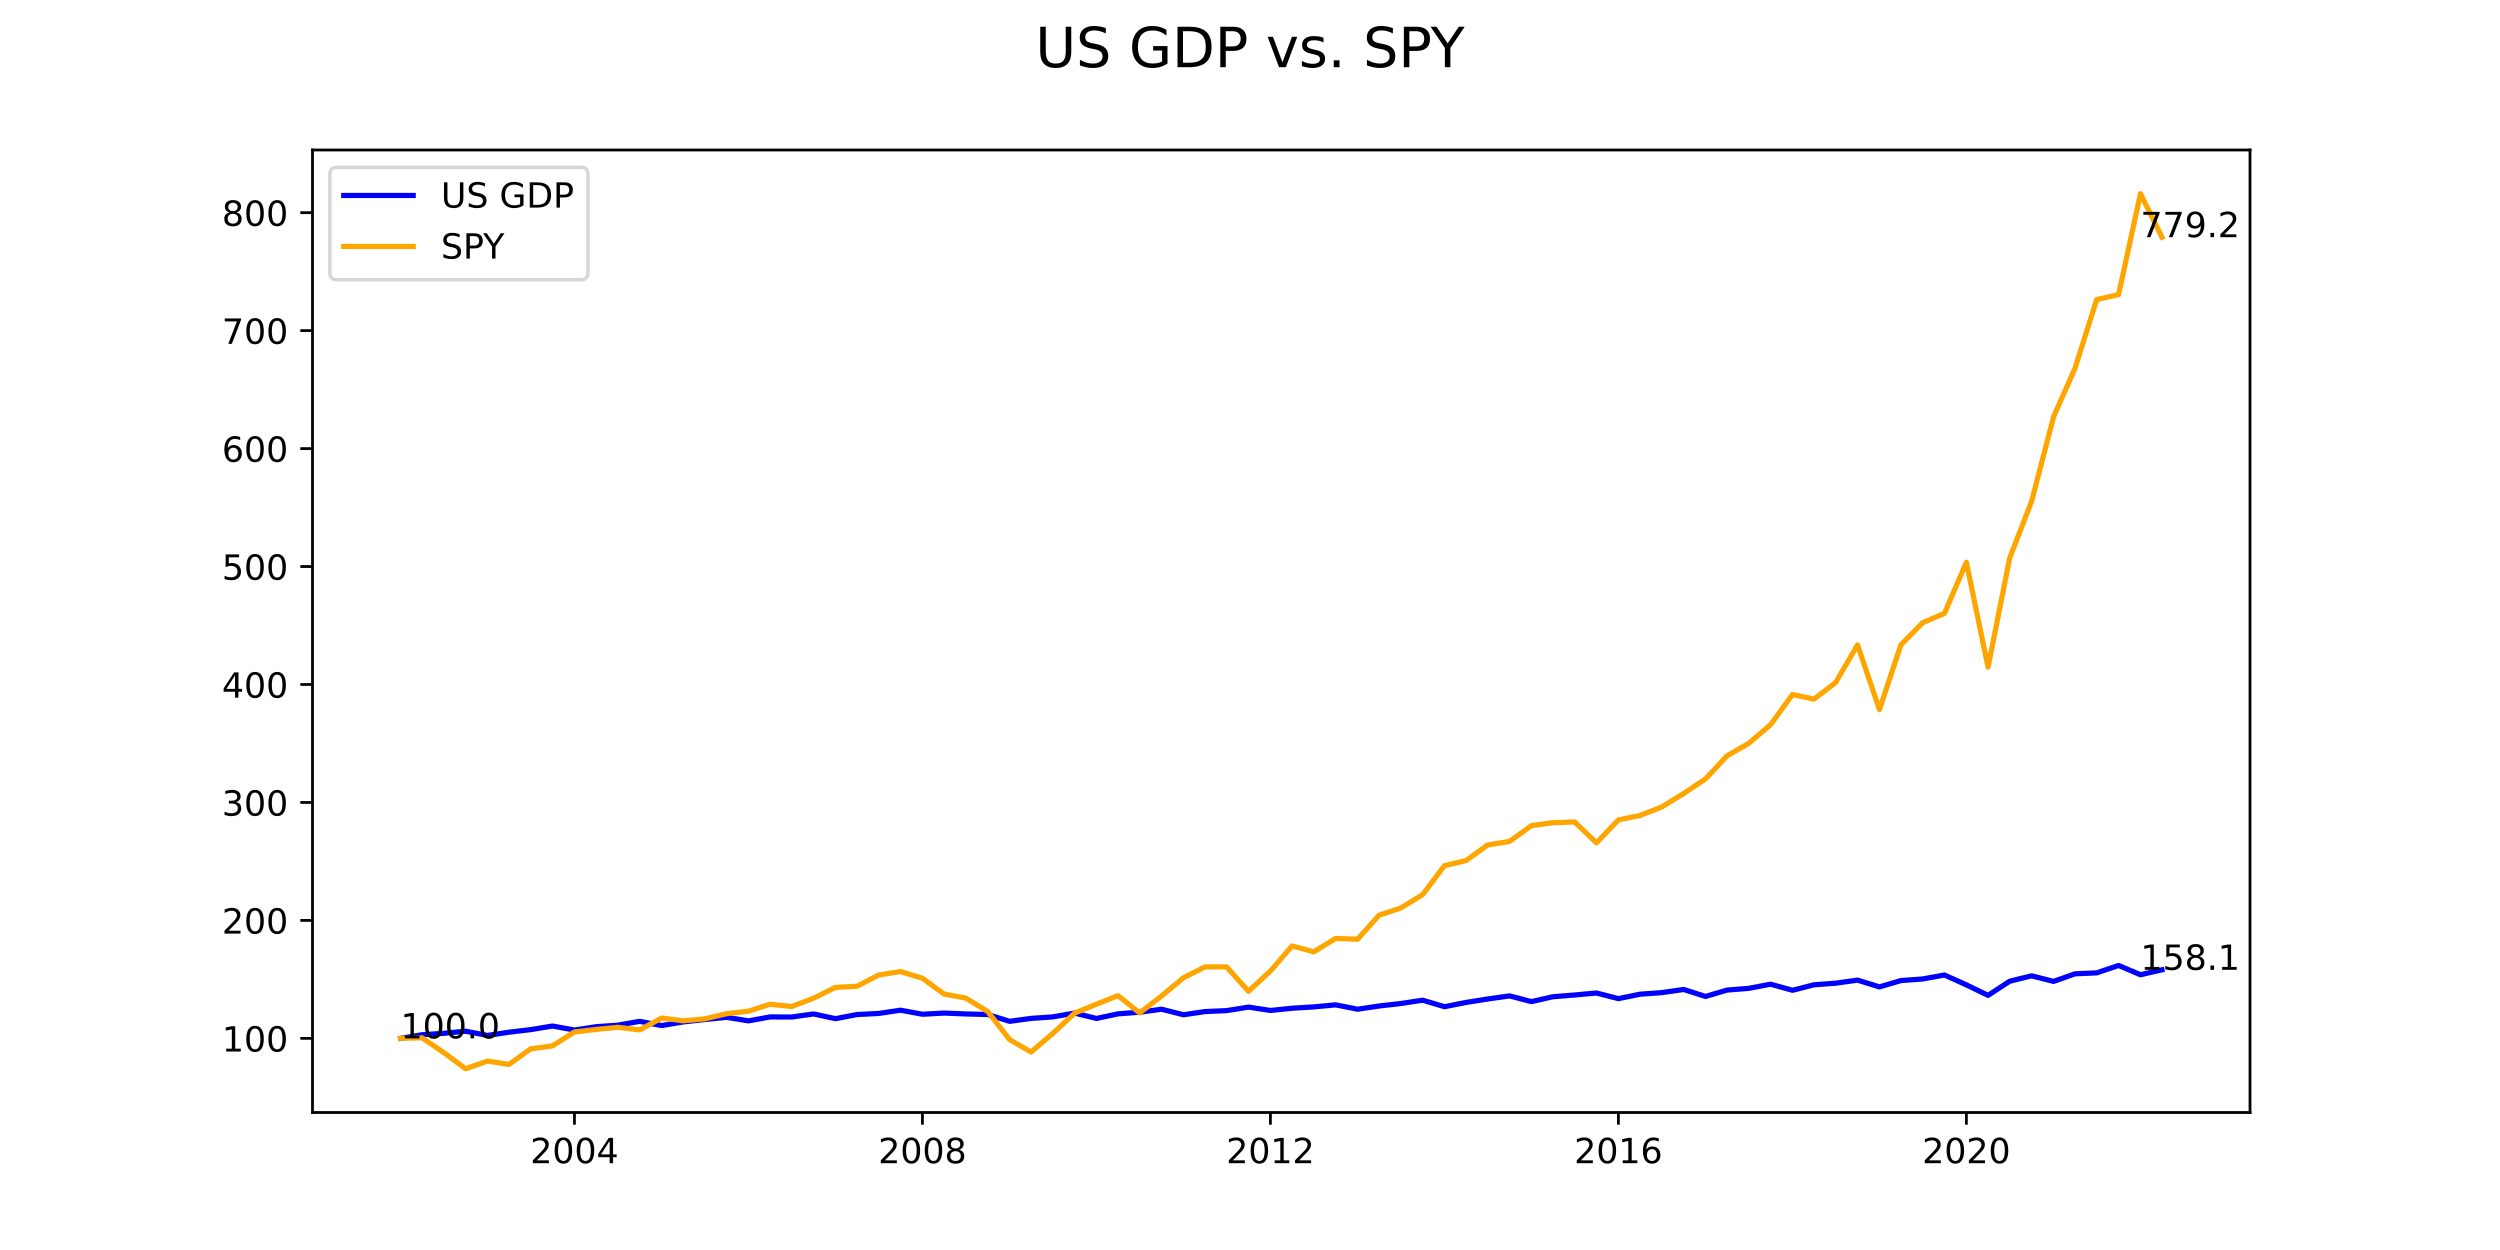
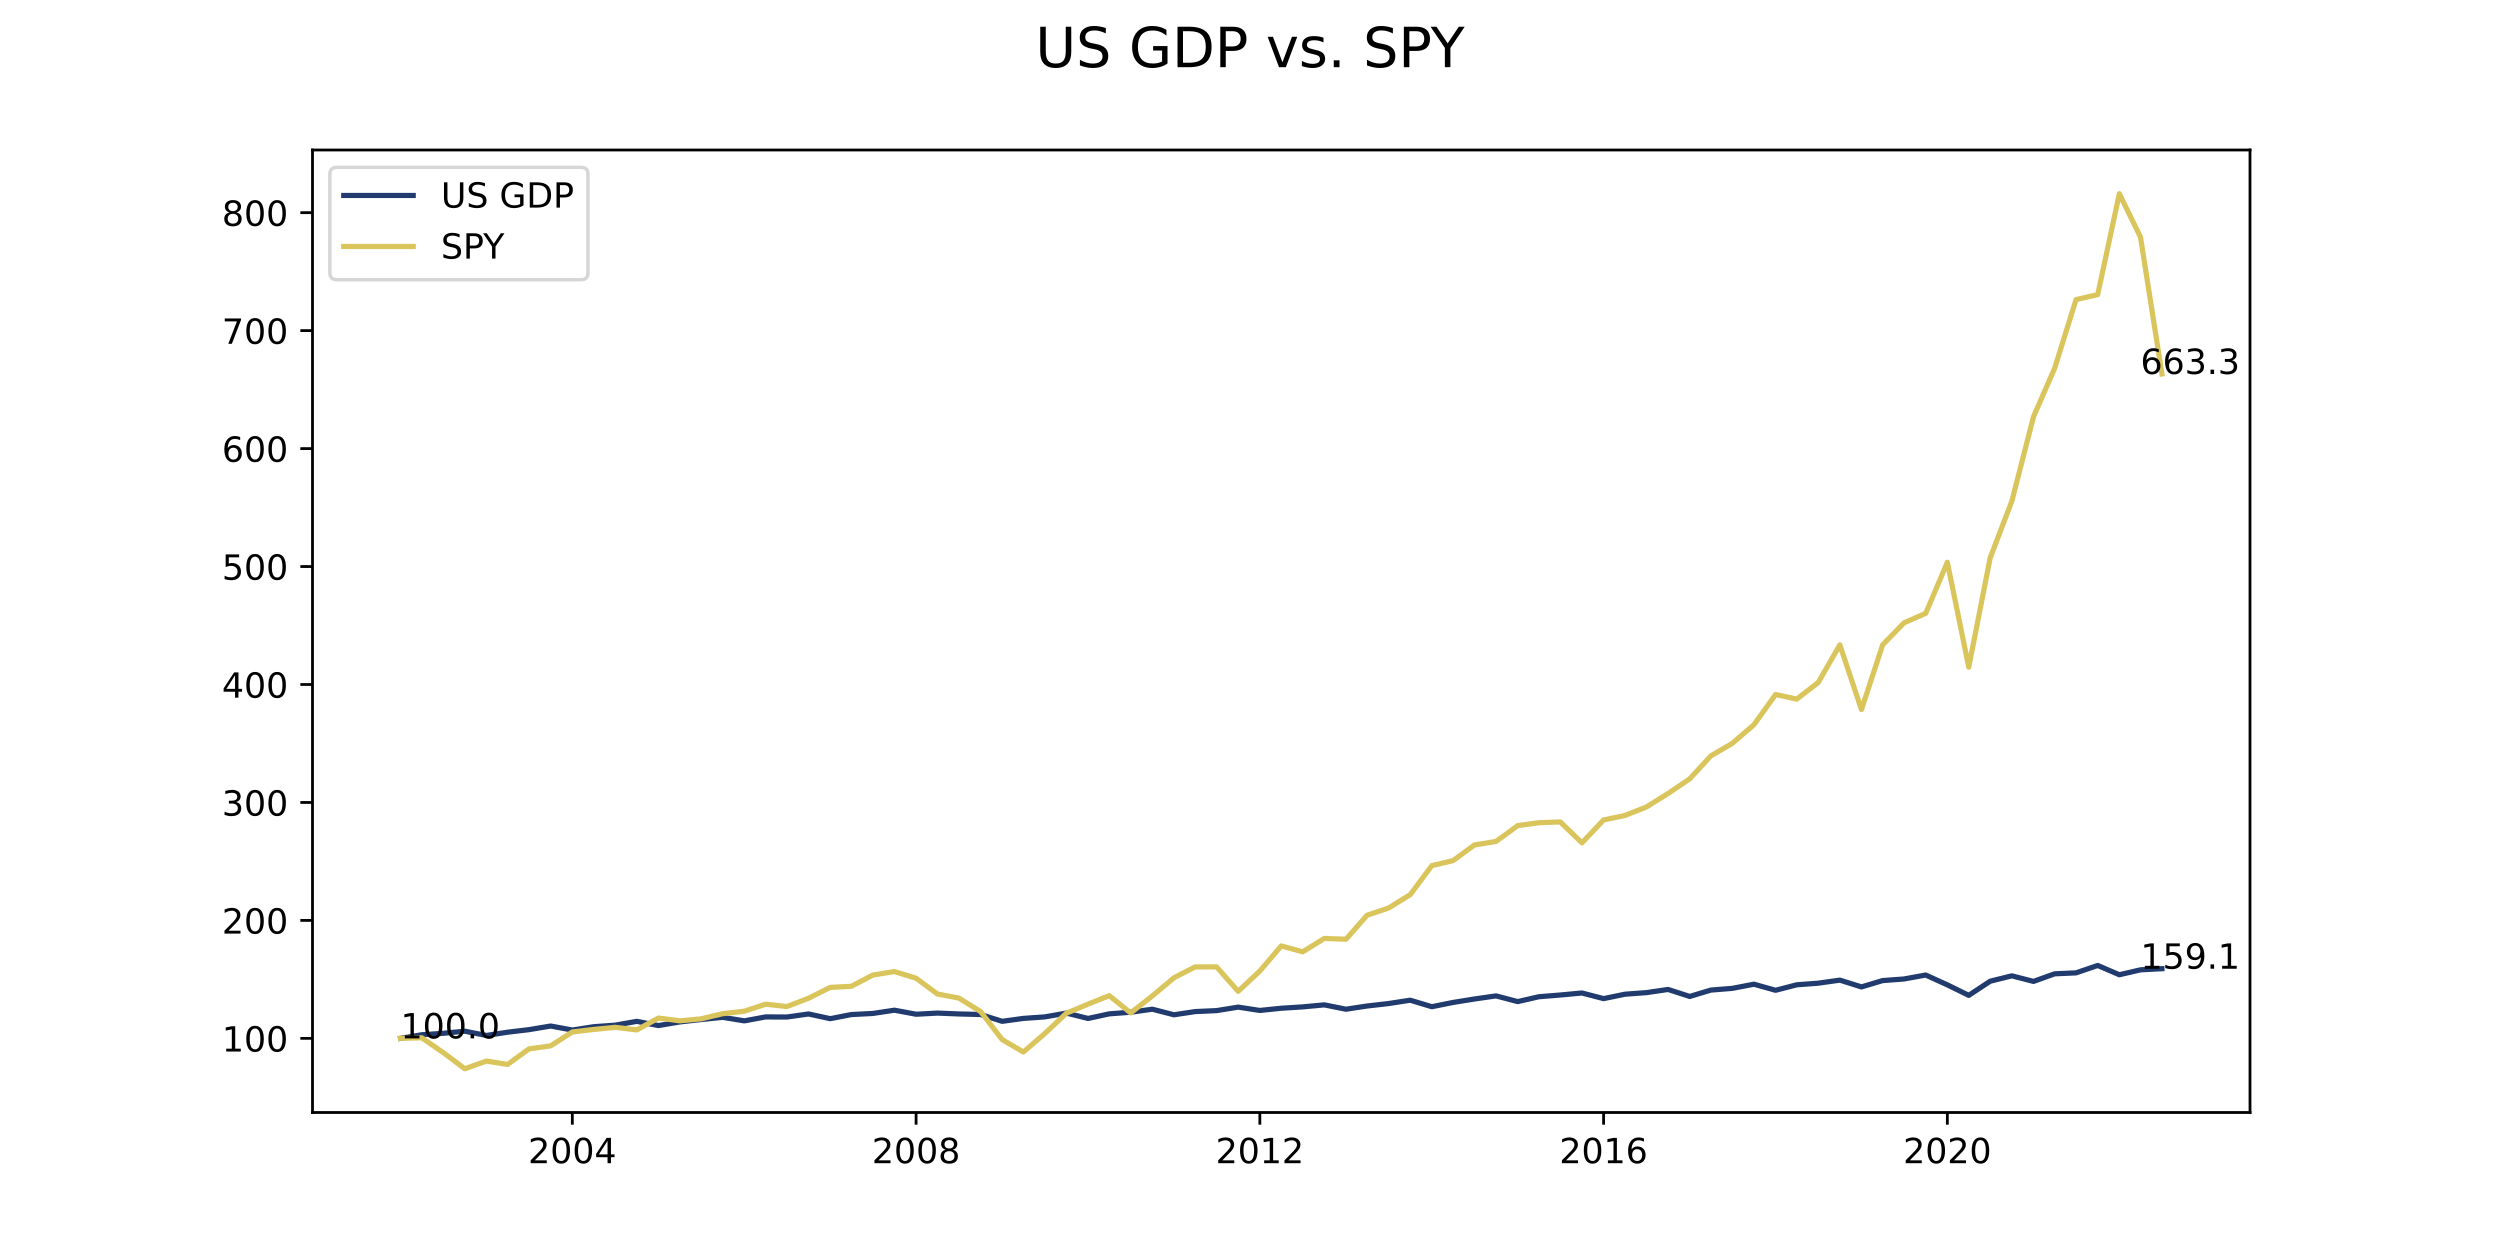
<svg xmlns="http://www.w3.org/2000/svg" xmlns:xlink="http://www.w3.org/1999/xlink" width="720pt" height="360pt" viewBox="0 0 720 360" version="1.1">
  <defs>
    <style type="text/css">*{stroke-linejoin: round; stroke-linecap: butt}</style>
  </defs>
  <g id="figure_1">
    <g id="patch_1">
      <path d="M 0 360  L 720 360  L 720 0  L 0 0  z " style="fill: #ffffff" />
    </g>
    <g id="axes_1">
      <g id="patch_2">
        <path d="M 90 320.4  L 648 320.4  L 648 43.2  L 90 43.2  z " style="fill: #ffffff" />
      </g>
      <g id="matplotlib.axis_1">
        <g id="xtick_1">
          <g id="line2d_1">
            <defs>
-               <path id="mf187733d95" d="M 0 0  L 0 3.5  " style="stroke: #000000; stroke-width: 0.8" />
+               <path id="mfa9227dacd" d="M 0 0  L 0 3.5  " style="stroke: #000000; stroke-width: 0.8" />
            </defs>
            <g>
-               <use xlink:href="#mf187733d95" x="165.439" y="320.4" style="stroke: #000000; stroke-width: 0.8" />
+               <use xlink:href="#mfa9227dacd" x="164.831" y="320.4" style="stroke: #000000; stroke-width: 0.8" />
            </g>
          </g>
          <g id="text_1">
-             <g transform="translate(152.7142 334.9984)scale(0.1 -0.1)">
+             <g transform="translate(152.1055 334.9984) scale(0.1 -0.1)">
              <defs>
                <path id="DejaVuSans-32" d="M 1228 531  L 3431 531  L 3431 0  L 469 0  L 469 531  Q 828 903 1448 1529  Q 2069 2156 2228 2338  Q 2531 2678 2651 2914  Q 2772 3150 2772 3378  Q 2772 3750 2511 3984  Q 2250 4219 1831 4219  Q 1534 4219 1204 4116  Q 875 4013 500 3803  L 500 4441  Q 881 4594 1212 4672  Q 1544 4750 1819 4750  Q 2544 4750 2975 4387  Q 3406 4025 3406 3419  Q 3406 3131 3298 2873  Q 3191 2616 2906 2266  Q 2828 2175 2409 1742  Q 1991 1309 1228 531  z " transform="scale(0.015625)" />
                <path id="DejaVuSans-30" d="M 2034 4250  Q 1547 4250 1301 3770  Q 1056 3291 1056 2328  Q 1056 1369 1301 889  Q 1547 409 2034 409  Q 2525 409 2770 889  Q 3016 1369 3016 2328  Q 3016 3291 2770 3770  Q 2525 4250 2034 4250  z M 2034 4750  Q 2819 4750 3233 4129  Q 3647 3509 3647 2328  Q 3647 1150 3233 529  Q 2819 -91 2034 -91  Q 1250 -91 836 529  Q 422 1150 422 2328  Q 422 3509 836 4129  Q 1250 4750 2034 4750  z " transform="scale(0.015625)" />
                <path id="DejaVuSans-34" d="M 2419 4116  L 825 1625  L 2419 1625  L 2419 4116  z M 2253 4666  L 3047 4666  L 3047 1625  L 3713 1625  L 3713 1100  L 3047 1100  L 3047 0  L 2419 0  L 2419 1100  L 313 1100  L 313 1709  L 2253 4666  z " transform="scale(0.015625)" />
              </defs>
              <use xlink:href="#DejaVuSans-32" />
              <use xlink:href="#DejaVuSans-30" x="63.623" />
              <use xlink:href="#DejaVuSans-30" x="127.246" />
              <use xlink:href="#DejaVuSans-34" x="190.869" />
            </g>
          </g>
        </g>
        <g id="xtick_2">
          <g id="line2d_2">
            <g>
-               <use xlink:href="#mf187733d95" x="265.659" y="320.4" style="stroke: #000000; stroke-width: 0.8" />
+               <use xlink:href="#mfa9227dacd" x="263.832" y="320.4" style="stroke: #000000; stroke-width: 0.8" />
            </g>
          </g>
          <g id="text_2">
-             <g transform="translate(252.934 334.9984)scale(0.1 -0.1)">
+             <g transform="translate(251.107 334.9984) scale(0.1 -0.1)">
              <defs>
                <path id="DejaVuSans-38" d="M 2034 2216  Q 1584 2216 1326 1975  Q 1069 1734 1069 1313  Q 1069 891 1326 650  Q 1584 409 2034 409  Q 2484 409 2743 651  Q 3003 894 3003 1313  Q 3003 1734 2745 1975  Q 2488 2216 2034 2216  z M 1403 2484  Q 997 2584 770 2862  Q 544 3141 544 3541  Q 544 4100 942 4425  Q 1341 4750 2034 4750  Q 2731 4750 3128 4425  Q 3525 4100 3525 3541  Q 3525 3141 3298 2862  Q 3072 2584 2669 2484  Q 3125 2378 3379 2068  Q 3634 1759 3634 1313  Q 3634 634 3220 271  Q 2806 -91 2034 -91  Q 1263 -91 848 271  Q 434 634 434 1313  Q 434 1759 690 2068  Q 947 2378 1403 2484  z M 1172 3481  Q 1172 3119 1398 2916  Q 1625 2713 2034 2713  Q 2441 2713 2670 2916  Q 2900 3119 2900 3481  Q 2900 3844 2670 4047  Q 2441 4250 2034 4250  Q 1625 4250 1398 4047  Q 1172 3844 1172 3481  z " transform="scale(0.015625)" />
              </defs>
              <use xlink:href="#DejaVuSans-32" />
              <use xlink:href="#DejaVuSans-30" x="63.623" />
              <use xlink:href="#DejaVuSans-30" x="127.246" />
              <use xlink:href="#DejaVuSans-38" x="190.869" />
            </g>
          </g>
        </g>
        <g id="xtick_3">
          <g id="line2d_3">
            <g>
-               <use xlink:href="#mf187733d95" x="365.879" y="320.4" style="stroke: #000000; stroke-width: 0.8" />
+               <use xlink:href="#mfa9227dacd" x="362.834" y="320.4" style="stroke: #000000; stroke-width: 0.8" />
            </g>
          </g>
          <g id="text_3">
-             <g transform="translate(353.1538 334.9984)scale(0.1 -0.1)">
+             <g transform="translate(350.1086 334.9984) scale(0.1 -0.1)">
              <defs>
                <path id="DejaVuSans-31" d="M 794 531  L 1825 531  L 1825 4091  L 703 3866  L 703 4441  L 1819 4666  L 2450 4666  L 2450 531  L 3481 531  L 3481 0  L 794 0  L 794 531  z " transform="scale(0.015625)" />
              </defs>
              <use xlink:href="#DejaVuSans-32" />
              <use xlink:href="#DejaVuSans-30" x="63.623" />
              <use xlink:href="#DejaVuSans-31" x="127.246" />
              <use xlink:href="#DejaVuSans-32" x="190.869" />
            </g>
          </g>
        </g>
        <g id="xtick_4">
          <g id="line2d_4">
            <g>
-               <use xlink:href="#mf187733d95" x="466.099" y="320.4" style="stroke: #000000; stroke-width: 0.8" />
+               <use xlink:href="#mfa9227dacd" x="461.835" y="320.4" style="stroke: #000000; stroke-width: 0.8" />
            </g>
          </g>
          <g id="text_4">
-             <g transform="translate(453.3737 334.9984)scale(0.1 -0.1)">
+             <g transform="translate(449.1101 334.9984) scale(0.1 -0.1)">
              <defs>
                <path id="DejaVuSans-36" d="M 2113 2584  Q 1688 2584 1439 2293  Q 1191 2003 1191 1497  Q 1191 994 1439 701  Q 1688 409 2113 409  Q 2538 409 2786 701  Q 3034 994 3034 1497  Q 3034 2003 2786 2293  Q 2538 2584 2113 2584  z M 3366 4563  L 3366 3988  Q 3128 4100 2886 4159  Q 2644 4219 2406 4219  Q 1781 4219 1451 3797  Q 1122 3375 1075 2522  Q 1259 2794 1537 2939  Q 1816 3084 2150 3084  Q 2853 3084 3261 2657  Q 3669 2231 3669 1497  Q 3669 778 3244 343  Q 2819 -91 2113 -91  Q 1303 -91 875 529  Q 447 1150 447 2328  Q 447 3434 972 4092  Q 1497 4750 2381 4750  Q 2619 4750 2861 4703  Q 3103 4656 3366 4563  z " transform="scale(0.015625)" />
              </defs>
              <use xlink:href="#DejaVuSans-32" />
              <use xlink:href="#DejaVuSans-30" x="63.623" />
              <use xlink:href="#DejaVuSans-31" x="127.246" />
              <use xlink:href="#DejaVuSans-36" x="190.869" />
            </g>
          </g>
        </g>
        <g id="xtick_5">
          <g id="line2d_5">
            <g>
-               <use xlink:href="#mf187733d95" x="566.318" y="320.4" style="stroke: #000000; stroke-width: 0.8" />
+               <use xlink:href="#mfa9227dacd" x="560.837" y="320.4" style="stroke: #000000; stroke-width: 0.8" />
            </g>
          </g>
          <g id="text_5">
-             <g transform="translate(553.5935 334.9984)scale(0.1 -0.1)">
+             <g transform="translate(548.1116 334.9984) scale(0.1 -0.1)">
              <use xlink:href="#DejaVuSans-32" />
              <use xlink:href="#DejaVuSans-30" x="63.623" />
              <use xlink:href="#DejaVuSans-32" x="127.246" />
              <use xlink:href="#DejaVuSans-30" x="190.869" />
            </g>
          </g>
        </g>
      </g>
      <g id="matplotlib.axis_2">
        <g id="ytick_1">
          <g id="line2d_6">
            <defs>
-               <path id="ma5a3ee3976" d="M 0 0  L -3.5 0  " style="stroke: #000000; stroke-width: 0.8" />
+               <path id="m40fcff1266" d="M 0 0  L -3.5 0  " style="stroke: #000000; stroke-width: 0.8" />
            </defs>
            <g>
-               <use xlink:href="#ma5a3ee3976" x="90" y="299.05" style="stroke: #000000; stroke-width: 0.8" />
+               <use xlink:href="#m40fcff1266" x="90" y="299.05" style="stroke: #000000; stroke-width: 0.8" />
            </g>
          </g>
          <g id="text_6">
-             <g transform="translate(63.9125 302.849)scale(0.1 -0.1)">
+             <g transform="translate(63.9125 302.849) scale(0.1 -0.1)">
              <use xlink:href="#DejaVuSans-31" />
              <use xlink:href="#DejaVuSans-30" x="63.623" />
              <use xlink:href="#DejaVuSans-30" x="127.246" />
            </g>
          </g>
        </g>
        <g id="ytick_2">
          <g id="line2d_7">
            <g>
-               <use xlink:href="#ma5a3ee3976" x="90" y="265.078" style="stroke: #000000; stroke-width: 0.8" />
+               <use xlink:href="#m40fcff1266" x="90" y="265.078" style="stroke: #000000; stroke-width: 0.8" />
            </g>
          </g>
          <g id="text_7">
-             <g transform="translate(63.9125 268.8772)scale(0.1 -0.1)">
+             <g transform="translate(63.9125 268.8772) scale(0.1 -0.1)">
              <use xlink:href="#DejaVuSans-32" />
              <use xlink:href="#DejaVuSans-30" x="63.623" />
              <use xlink:href="#DejaVuSans-30" x="127.246" />
            </g>
          </g>
        </g>
        <g id="ytick_3">
          <g id="line2d_8">
            <g>
-               <use xlink:href="#ma5a3ee3976" x="90" y="231.106" style="stroke: #000000; stroke-width: 0.8" />
+               <use xlink:href="#m40fcff1266" x="90" y="231.106" style="stroke: #000000; stroke-width: 0.8" />
            </g>
          </g>
          <g id="text_8">
-             <g transform="translate(63.9125 234.9053)scale(0.1 -0.1)">
+             <g transform="translate(63.9125 234.9053) scale(0.1 -0.1)">
              <defs>
                <path id="DejaVuSans-33" d="M 2597 2516  Q 3050 2419 3304 2112  Q 3559 1806 3559 1356  Q 3559 666 3084 287  Q 2609 -91 1734 -91  Q 1441 -91 1130 -33  Q 819 25 488 141  L 488 750  Q 750 597 1062 519  Q 1375 441 1716 441  Q 2309 441 2620 675  Q 2931 909 2931 1356  Q 2931 1769 2642 2001  Q 2353 2234 1838 2234  L 1294 2234  L 1294 2753  L 1863 2753  Q 2328 2753 2575 2939  Q 2822 3125 2822 3475  Q 2822 3834 2567 4026  Q 2313 4219 1838 4219  Q 1578 4219 1281 4162  Q 984 4106 628 3988  L 628 4550  Q 988 4650 1302 4700  Q 1616 4750 1894 4750  Q 2613 4750 3031 4423  Q 3450 4097 3450 3541  Q 3450 3153 3228 2886  Q 3006 2619 2597 2516  z " transform="scale(0.015625)" />
              </defs>
              <use xlink:href="#DejaVuSans-33" />
              <use xlink:href="#DejaVuSans-30" x="63.623" />
              <use xlink:href="#DejaVuSans-30" x="127.246" />
            </g>
          </g>
        </g>
        <g id="ytick_4">
          <g id="line2d_9">
            <g>
-               <use xlink:href="#ma5a3ee3976" x="90" y="197.134" style="stroke: #000000; stroke-width: 0.8" />
+               <use xlink:href="#m40fcff1266" x="90" y="197.134" style="stroke: #000000; stroke-width: 0.8" />
            </g>
          </g>
          <g id="text_9">
-             <g transform="translate(63.9125 200.9334)scale(0.1 -0.1)">
+             <g transform="translate(63.9125 200.9334) scale(0.1 -0.1)">
              <use xlink:href="#DejaVuSans-34" />
              <use xlink:href="#DejaVuSans-30" x="63.623" />
              <use xlink:href="#DejaVuSans-30" x="127.246" />
            </g>
          </g>
        </g>
        <g id="ytick_5">
          <g id="line2d_10">
            <g>
-               <use xlink:href="#ma5a3ee3976" x="90" y="163.162" style="stroke: #000000; stroke-width: 0.8" />
+               <use xlink:href="#m40fcff1266" x="90" y="163.162" style="stroke: #000000; stroke-width: 0.8" />
            </g>
          </g>
          <g id="text_10">
-             <g transform="translate(63.9125 166.9616)scale(0.1 -0.1)">
+             <g transform="translate(63.9125 166.9616) scale(0.1 -0.1)">
              <defs>
                <path id="DejaVuSans-35" d="M 691 4666  L 3169 4666  L 3169 4134  L 1269 4134  L 1269 2991  Q 1406 3038 1543 3061  Q 1681 3084 1819 3084  Q 2600 3084 3056 2656  Q 3513 2228 3513 1497  Q 3513 744 3044 326  Q 2575 -91 1722 -91  Q 1428 -91 1123 -41  Q 819 9 494 109  L 494 744  Q 775 591 1075 516  Q 1375 441 1709 441  Q 2250 441 2565 725  Q 2881 1009 2881 1497  Q 2881 1984 2565 2268  Q 2250 2553 1709 2553  Q 1456 2553 1204 2497  Q 953 2441 691 2322  L 691 4666  z " transform="scale(0.015625)" />
              </defs>
              <use xlink:href="#DejaVuSans-35" />
              <use xlink:href="#DejaVuSans-30" x="63.623" />
              <use xlink:href="#DejaVuSans-30" x="127.246" />
            </g>
          </g>
        </g>
        <g id="ytick_6">
          <g id="line2d_11">
            <g>
-               <use xlink:href="#ma5a3ee3976" x="90" y="129.19" style="stroke: #000000; stroke-width: 0.8" />
+               <use xlink:href="#m40fcff1266" x="90" y="129.19" style="stroke: #000000; stroke-width: 0.8" />
            </g>
          </g>
          <g id="text_11">
-             <g transform="translate(63.9125 132.9897)scale(0.1 -0.1)">
+             <g transform="translate(63.9125 132.9897) scale(0.1 -0.1)">
              <use xlink:href="#DejaVuSans-36" />
              <use xlink:href="#DejaVuSans-30" x="63.623" />
              <use xlink:href="#DejaVuSans-30" x="127.246" />
            </g>
          </g>
        </g>
        <g id="ytick_7">
          <g id="line2d_12">
            <g>
-               <use xlink:href="#ma5a3ee3976" x="90" y="95.219" style="stroke: #000000; stroke-width: 0.8" />
+               <use xlink:href="#m40fcff1266" x="90" y="95.219" style="stroke: #000000; stroke-width: 0.8" />
            </g>
          </g>
          <g id="text_12">
-             <g transform="translate(63.9125 99.01785)scale(0.1 -0.1)">
+             <g transform="translate(63.9125 99.01784) scale(0.1 -0.1)">
              <defs>
                <path id="DejaVuSans-37" d="M 525 4666  L 3525 4666  L 3525 4397  L 1831 0  L 1172 0  L 2766 4134  L 525 4134  L 525 4666  z " transform="scale(0.015625)" />
              </defs>
              <use xlink:href="#DejaVuSans-37" />
              <use xlink:href="#DejaVuSans-30" x="63.623" />
              <use xlink:href="#DejaVuSans-30" x="127.246" />
            </g>
          </g>
        </g>
        <g id="ytick_8">
          <g id="line2d_13">
            <g>
-               <use xlink:href="#ma5a3ee3976" x="90" y="61.247" style="stroke: #000000; stroke-width: 0.8" />
+               <use xlink:href="#m40fcff1266" x="90" y="61.247" style="stroke: #000000; stroke-width: 0.8" />
            </g>
          </g>
          <g id="text_13">
-             <g transform="translate(63.9125 65.04598)scale(0.1 -0.1)">
+             <g transform="translate(63.9125 65.04598) scale(0.1 -0.1)">
              <use xlink:href="#DejaVuSans-38" />
              <use xlink:href="#DejaVuSans-30" x="63.623" />
              <use xlink:href="#DejaVuSans-30" x="127.246" />
            </g>
          </g>
        </g>
      </g>
      <g id="line2d_14">
-         <path d="M 115.364 299.05  L 121.537 298.007  L 127.78 297.596  L 134.091 296.983  L 140.401 298.211  L 146.575 297.272  L 152.817 296.537  L 159.128 295.496  L 165.439 296.651  L 171.682 295.692  L 177.924 295.25  L 184.235 294.148  L 190.546 295.361  L 196.719 294.324  L 202.962 293.625  L 209.273 292.989  L 215.583 294.009  L 221.757 292.877  L 227.999 292.902  L 234.31 292.022  L 240.621 293.378  L 246.795 292.192  L 253.037 291.876  L 259.348 290.937  L 265.659 292.1  L 271.901 291.765  L 278.144 292.018  L 284.455 292.178  L 290.765 294.139  L 296.939 293.3  L 303.181 292.866  L 309.492 291.769  L 315.803 293.317  L 321.977 291.99  L 328.219 291.52  L 334.53 290.652  L 340.841 292.258  L 347.015 291.334  L 353.257 291.059  L 359.568 290.051  L 365.879 291.011  L 372.121 290.372  L 378.363 289.986  L 384.674 289.402  L 390.985 290.654  L 397.159 289.73  L 403.401 289.023  L 409.712 288.061  L 416.023 289.935  L 422.197 288.706  L 428.439 287.712  L 434.75 286.818  L 441.061 288.464  L 447.235 287.059  L 453.477 286.562  L 459.788 285.981  L 466.099 287.606  L 472.341 286.328  L 478.583 285.878  L 484.894 284.963  L 491.205 286.978  L 497.379 285.143  L 503.621 284.647  L 509.932 283.45  L 516.243 285.204  L 522.417 283.62  L 528.659 283.16  L 534.97 282.278  L 541.281 284.231  L 547.454 282.408  L 553.697 281.946  L 560.008 280.807  L 566.318 283.641  L 572.561 286.665  L 578.803 282.592  L 585.114 281.039  L 591.425 282.646  L 597.599 280.46  L 603.841 280.185  L 610.152 278.052  L 616.463 280.729  L 622.636 279.31  " clip-path="url(#p18e77fc54b)" style="fill: none; stroke: #0000ff; stroke-width: 1.5; stroke-linecap: square" />
+         <path d="M 115.364 299.05  L 121.462 298.007  L 127.629 297.596  L 133.863 296.983  L 140.097 298.211  L 146.196 297.272  L 152.362 296.537  L 158.596 295.496  L 164.831 296.651  L 170.997 295.692  L 177.163 295.25  L 183.398 294.148  L 189.632 295.361  L 195.73 294.324  L 201.897 293.625  L 208.131 292.989  L 214.365 294.009  L 220.464 292.877  L 226.63 292.902  L 232.864 292.022  L 239.099 293.378  L 245.197 292.192  L 251.364 291.876  L 257.598 290.937  L 263.832 292.1  L 269.998 291.765  L 276.165 292.018  L 282.399 292.178  L 288.633 294.139  L 294.732 293.3  L 300.898 292.866  L 307.133 291.769  L 313.367 293.317  L 319.465 291.99  L 325.632 291.52  L 331.866 290.652  L 338.1 292.258  L 344.199 291.334  L 350.365 291.059  L 356.599 290.051  L 362.834 291.011  L 369 290.372  L 375.166 289.986  L 381.401 289.402  L 387.635 290.654  L 393.733 289.73  L 399.9 289.023  L 406.134 288.061  L 412.368 289.935  L 418.467 288.706  L 424.633 287.712  L 430.867 286.818  L 437.102 288.464  L 443.2 287.059  L 449.367 286.562  L 455.601 285.981  L 461.835 287.606  L 468.002 286.328  L 474.168 285.878  L 480.402 284.963  L 486.636 286.978  L 492.735 285.143  L 498.901 284.647  L 505.136 283.45  L 511.37 285.204  L 517.468 283.62  L 523.635 283.16  L 529.869 282.278  L 536.103 284.231  L 542.202 282.408  L 548.368 281.946  L 554.602 280.807  L 560.837 283.641  L 567.003 286.665  L 573.169 282.592  L 579.404 281.039  L 585.638 282.646  L 591.737 280.46  L 597.903 280.185  L 604.137 278.052  L 610.371 280.729  L 616.47 279.31  L 622.636 278.988  " clip-path="url(#p38fb1d655a)" style="fill: none; stroke: #213b6e; stroke-width: 1.5; stroke-linecap: square" />
      </g>
      <g id="line2d_15">
-         <path d="M 115.364 299.05  L 121.537 298.887  L 127.78 303.132  L 134.091 307.8  L 140.401 305.591  L 146.575 306.554  L 152.817 302.077  L 159.128 301.208  L 165.439 297.201  L 171.682 296.478  L 177.924 295.876  L 184.235 296.617  L 190.546 293.194  L 196.719 293.992  L 202.962 293.426  L 209.273 291.943  L 215.583 291.225  L 221.757 289.22  L 227.999 289.883  L 234.31 287.485  L 240.621 284.374  L 246.795 284.048  L 253.037 280.816  L 259.348 279.81  L 265.659 281.729  L 271.901 286.285  L 278.144 287.452  L 284.455 291.318  L 290.765 299.408  L 296.939 302.98  L 303.181 297.668  L 309.492 291.789  L 315.803 289.193  L 321.977 286.751  L 328.219 291.719  L 334.53 286.841  L 340.841 281.595  L 347.015 278.472  L 353.257 278.459  L 359.568 285.502  L 365.879 279.648  L 372.121 272.426  L 378.363 274.128  L 384.674 270.268  L 390.985 270.503  L 397.159 263.58  L 403.401 261.513  L 409.712 257.661  L 416.023 249.3  L 422.197 247.861  L 428.439 243.353  L 434.75 242.329  L 441.061 237.777  L 447.235 236.938  L 453.477 236.721  L 459.788 242.739  L 466.099 236.14  L 472.341 234.846  L 478.583 232.402  L 484.894 228.526  L 491.205 224.313  L 497.379 217.681  L 503.621 214.084  L 509.932 208.716  L 516.243 200.022  L 522.417 201.34  L 528.659 196.577  L 534.97 185.728  L 541.281 204.356  L 547.454 185.725  L 553.697 179.361  L 560.008 176.638  L 566.318 161.936  L 572.561 192.144  L 578.803 160.669  L 585.114 144.356  L 591.425 120.045  L 597.599 106.077  L 603.841 86.279  L 610.152 84.852  L 616.463 55.8  L 622.636 68.31  " clip-path="url(#p18e77fc54b)" style="fill: none; stroke: #ffa500; stroke-width: 1.5; stroke-linecap: square" />
+         <path d="M 115.364 299.05  L 121.462 298.887  L 127.629 303.132  L 133.863 307.8  L 140.097 305.591  L 146.196 306.554  L 152.362 302.077  L 158.596 301.208  L 164.831 297.201  L 170.997 296.478  L 177.163 295.876  L 183.398 296.617  L 189.632 293.194  L 195.73 293.992  L 201.897 293.426  L 208.131 291.943  L 214.365 291.225  L 220.464 289.22  L 226.63 289.883  L 232.864 287.485  L 239.099 284.374  L 245.197 284.048  L 251.364 280.816  L 257.598 279.81  L 263.832 281.729  L 269.998 286.285  L 276.165 287.453  L 282.399 291.318  L 288.633 299.408  L 294.732 302.98  L 300.898 297.668  L 307.133 291.789  L 313.367 289.193  L 319.465 286.75  L 325.632 291.719  L 331.866 286.841  L 338.1 281.595  L 344.199 278.472  L 350.365 278.459  L 356.599 285.502  L 362.834 279.648  L 369 272.426  L 375.166 274.128  L 381.401 270.268  L 387.635 270.503  L 393.733 263.58  L 399.9 261.513  L 406.134 257.661  L 412.368 249.3  L 418.467 247.861  L 424.633 243.353  L 430.867 242.33  L 437.102 237.777  L 443.2 236.938  L 449.367 236.721  L 455.601 242.739  L 461.835 236.14  L 468.002 234.846  L 474.168 232.402  L 480.402 228.526  L 486.636 224.313  L 492.735 217.681  L 498.901 214.084  L 505.136 208.716  L 511.37 200.022  L 517.468 201.34  L 523.635 196.577  L 529.869 185.728  L 536.103 204.356  L 542.202 185.725  L 548.368 179.361  L 554.602 176.639  L 560.837 161.936  L 567.003 192.144  L 573.169 160.669  L 579.404 144.356  L 585.638 120.045  L 591.737 106.077  L 597.903 86.279  L 604.137 84.852  L 610.371 55.8  L 616.47 68.31  L 622.636 107.7  " clip-path="url(#p38fb1d655a)" style="fill: none; stroke: #d9c55c; stroke-width: 1.5; stroke-linecap: square" />
      </g>
      <g id="patch_3">
        <path d="M 90 320.4  L 90 43.2  " style="fill: none; stroke: #000000; stroke-width: 0.8; stroke-linejoin: miter; stroke-linecap: square" />
      </g>
      <g id="patch_4">
        <path d="M 648 320.4  L 648 43.2  " style="fill: none; stroke: #000000; stroke-width: 0.8; stroke-linejoin: miter; stroke-linecap: square" />
      </g>
      <g id="patch_5">
        <path d="M 90 320.4  L 648 320.4  " style="fill: none; stroke: #000000; stroke-width: 0.8; stroke-linejoin: miter; stroke-linecap: square" />
      </g>
      <g id="patch_6">
        <path d="M 90 43.2  L 648 43.2  " style="fill: none; stroke: #000000; stroke-width: 0.8; stroke-linejoin: miter; stroke-linecap: square" />
      </g>
      <g id="text_14">
-         <g transform="translate(616.4627 279.3103)scale(0.1 -0.1)">
+         <g transform="translate(616.4699 278.9877) scale(0.1 -0.1)">
          <defs>
+             <path id="DejaVuSans-39" d="M 703 97  L 703 672  Q 941 559 1184 500  Q 1428 441 1663 441  Q 2288 441 2617 861  Q 2947 1281 2994 2138  Q 2813 1869 2534 1725  Q 2256 1581 1919 1581  Q 1219 1581 811 2004  Q 403 2428 403 3163  Q 403 3881 828 4315  Q 1253 4750 1959 4750  Q 2769 4750 3195 4129  Q 3622 3509 3622 2328  Q 3622 1225 3098 567  Q 2575 -91 1691 -91  Q 1453 -91 1209 -44  Q 966 3 703 97  z M 1959 2075  Q 2384 2075 2632 2365  Q 2881 2656 2881 3163  Q 2881 3666 2632 3958  Q 2384 4250 1959 4250  Q 1534 4250 1286 3958  Q 1038 3666 1038 3163  Q 1038 2656 1286 2365  Q 1534 2075 1959 2075  z " transform="scale(0.015625)" />
            <path id="DejaVuSans-2e" d="M 684 794  L 1344 794  L 1344 0  L 684 0  L 684 794  z " transform="scale(0.015625)" />
          </defs>
          <use xlink:href="#DejaVuSans-31" />
          <use xlink:href="#DejaVuSans-35" x="63.623" />
-           <use xlink:href="#DejaVuSans-38" x="127.246" />
+           <use xlink:href="#DejaVuSans-39" x="127.246" />
          <use xlink:href="#DejaVuSans-2e" x="190.869" />
          <use xlink:href="#DejaVuSans-31" x="222.656" />
        </g>
      </g>
      <g id="text_15">
-         <g transform="translate(616.4627 68.31013)scale(0.1 -0.1)">
-           <defs>
-             <path id="DejaVuSans-39" d="M 703 97  L 703 672  Q 941 559 1184 500  Q 1428 441 1663 441  Q 2288 441 2617 861  Q 2947 1281 2994 2138  Q 2813 1869 2534 1725  Q 2256 1581 1919 1581  Q 1219 1581 811 2004  Q 403 2428 403 3163  Q 403 3881 828 4315  Q 1253 4750 1959 4750  Q 2769 4750 3195 4129  Q 3622 3509 3622 2328  Q 3622 1225 3098 567  Q 2575 -91 1691 -91  Q 1453 -91 1209 -44  Q 966 3 703 97  z M 1959 2075  Q 2384 2075 2632 2365  Q 2881 2656 2881 3163  Q 2881 3666 2632 3958  Q 2384 4250 1959 4250  Q 1534 4250 1286 3958  Q 1038 3666 1038 3163  Q 1038 2656 1286 2365  Q 1534 2075 1959 2075  z " transform="scale(0.015625)" />
-           </defs>
-           <use xlink:href="#DejaVuSans-37" />
-           <use xlink:href="#DejaVuSans-37" x="63.623" />
-           <use xlink:href="#DejaVuSans-39" x="127.246" />
+         <g transform="translate(616.4699 107.6998) scale(0.1 -0.1)">
+           <use xlink:href="#DejaVuSans-36" />
+           <use xlink:href="#DejaVuSans-36" x="63.623" />
+           <use xlink:href="#DejaVuSans-33" x="127.246" />
          <use xlink:href="#DejaVuSans-2e" x="190.869" />
-           <use xlink:href="#DejaVuSans-32" x="222.656" />
+           <use xlink:href="#DejaVuSans-33" x="222.656" />
        </g>
      </g>
      <g id="text_16">
-         <g transform="translate(115.3636 299.0498)scale(0.1 -0.1)">
+         <g transform="translate(115.3636 299.0498) scale(0.1 -0.1)">
          <use xlink:href="#DejaVuSans-31" />
          <use xlink:href="#DejaVuSans-30" x="63.623" />
          <use xlink:href="#DejaVuSans-30" x="127.246" />
          <use xlink:href="#DejaVuSans-2e" x="190.869" />
          <use xlink:href="#DejaVuSans-30" x="222.656" />
        </g>
      </g>
      <g id="legend_1">
        <g id="patch_7">
          <path d="M 97 80.556  L 167.323 80.556  Q 169.323 80.556 169.323 78.556  L 169.323 50.2  Q 169.323 48.2 167.323 48.2  L 97 48.2  Q 95 48.2 95 50.2  L 95 78.556  Q 95 80.556 97 80.556  z " style="fill: #ffffff; opacity: 0.8; stroke: #cccccc; stroke-linejoin: miter" />
        </g>
        <g id="line2d_16">
-           <path d="M 99 56.298  L 109 56.298  L 119 56.298  " style="fill: none; stroke: #0000ff; stroke-width: 1.5; stroke-linecap: square" />
+           <path d="M 99 56.298  L 109 56.298  L 119 56.298  " style="fill: none; stroke: #213b6e; stroke-width: 1.5; stroke-linecap: square" />
        </g>
        <g id="text_17">
-           <g transform="translate(127 59.79844)scale(0.1 -0.1)">
+           <g transform="translate(127 59.79844) scale(0.1 -0.1)">
            <defs>
              <path id="DejaVuSans-55" d="M 556 4666  L 1191 4666  L 1191 1831  Q 1191 1081 1462 751  Q 1734 422 2344 422  Q 2950 422 3222 751  Q 3494 1081 3494 1831  L 3494 4666  L 4128 4666  L 4128 1753  Q 4128 841 3676 375  Q 3225 -91 2344 -91  Q 1459 -91 1007 375  Q 556 841 556 1753  L 556 4666  z " transform="scale(0.015625)" />
              <path id="DejaVuSans-53" d="M 3425 4513  L 3425 3897  Q 3066 4069 2747 4153  Q 2428 4238 2131 4238  Q 1616 4238 1336 4038  Q 1056 3838 1056 3469  Q 1056 3159 1242 3001  Q 1428 2844 1947 2747  L 2328 2669  Q 3034 2534 3370 2195  Q 3706 1856 3706 1288  Q 3706 609 3251 259  Q 2797 -91 1919 -91  Q 1588 -91 1214 -16  Q 841 59 441 206  L 441 856  Q 825 641 1194 531  Q 1563 422 1919 422  Q 2459 422 2753 634  Q 3047 847 3047 1241  Q 3047 1584 2836 1778  Q 2625 1972 2144 2069  L 1759 2144  Q 1053 2284 737 2584  Q 422 2884 422 3419  Q 422 4038 858 4394  Q 1294 4750 2059 4750  Q 2388 4750 2728 4690  Q 3069 4631 3425 4513  z " transform="scale(0.015625)" />
              <path id="DejaVuSans-20" transform="scale(0.015625)" />
              <path id="DejaVuSans-47" d="M 3809 666  L 3809 1919  L 2778 1919  L 2778 2438  L 4434 2438  L 4434 434  Q 4069 175 3628 42  Q 3188 -91 2688 -91  Q 1594 -91 976 548  Q 359 1188 359 2328  Q 359 3472 976 4111  Q 1594 4750 2688 4750  Q 3144 4750 3555 4637  Q 3966 4525 4313 4306  L 4313 3634  Q 3963 3931 3569 4081  Q 3175 4231 2741 4231  Q 1884 4231 1454 3753  Q 1025 3275 1025 2328  Q 1025 1384 1454 906  Q 1884 428 2741 428  Q 3075 428 3337 486  Q 3600 544 3809 666  z " transform="scale(0.015625)" />
              <path id="DejaVuSans-44" d="M 1259 4147  L 1259 519  L 2022 519  Q 2988 519 3436 956  Q 3884 1394 3884 2338  Q 3884 3275 3436 3711  Q 2988 4147 2022 4147  L 1259 4147  z M 628 4666  L 1925 4666  Q 3281 4666 3915 4102  Q 4550 3538 4550 2338  Q 4550 1131 3912 565  Q 3275 0 1925 0  L 628 0  L 628 4666  z " transform="scale(0.015625)" />
              <path id="DejaVuSans-50" d="M 1259 4147  L 1259 2394  L 2053 2394  Q 2494 2394 2734 2622  Q 2975 2850 2975 3272  Q 2975 3691 2734 3919  Q 2494 4147 2053 4147  L 1259 4147  z M 628 4666  L 2053 4666  Q 2838 4666 3239 4311  Q 3641 3956 3641 3272  Q 3641 2581 3239 2228  Q 2838 1875 2053 1875  L 1259 1875  L 1259 0  L 628 0  L 628 4666  z " transform="scale(0.015625)" />
            </defs>
            <use xlink:href="#DejaVuSans-55" />
            <use xlink:href="#DejaVuSans-53" x="73.193" />
            <use xlink:href="#DejaVuSans-20" x="136.67" />
            <use xlink:href="#DejaVuSans-47" x="168.457" />
            <use xlink:href="#DejaVuSans-44" x="245.947" />
            <use xlink:href="#DejaVuSans-50" x="322.949" />
          </g>
        </g>
        <g id="line2d_17">
-           <path d="M 99 70.977  L 109 70.977  L 119 70.977  " style="fill: none; stroke: #ffa500; stroke-width: 1.5; stroke-linecap: square" />
+           <path d="M 99 70.977  L 109 70.977  L 119 70.977  " style="fill: none; stroke: #d9c55c; stroke-width: 1.5; stroke-linecap: square" />
        </g>
        <g id="text_18">
-           <g transform="translate(127 74.47656)scale(0.1 -0.1)">
+           <g transform="translate(127 74.47656) scale(0.1 -0.1)">
            <defs>
              <path id="DejaVuSans-59" d="M -13 4666  L 666 4666  L 1959 2747  L 3244 4666  L 3922 4666  L 2272 2222  L 2272 0  L 1638 0  L 1638 2222  L -13 4666  z " transform="scale(0.015625)" />
            </defs>
            <use xlink:href="#DejaVuSans-53" />
            <use xlink:href="#DejaVuSans-50" x="63.477" />
            <use xlink:href="#DejaVuSans-59" x="121.529" />
          </g>
        </g>
      </g>
    </g>
    <g id="text_19">
-       <g transform="translate(298.2025 19.3575)scale(0.16 -0.16)">
+       <g transform="translate(298.2025 19.3575) scale(0.16 -0.16)">
        <defs>
          <path id="DejaVuSans-76" d="M 191 3500  L 800 3500  L 1894 563  L 2988 3500  L 3597 3500  L 2284 0  L 1503 0  L 191 3500  z " transform="scale(0.015625)" />
          <path id="DejaVuSans-73" d="M 2834 3397  L 2834 2853  Q 2591 2978 2328 3040  Q 2066 3103 1784 3103  Q 1356 3103 1142 2972  Q 928 2841 928 2578  Q 928 2378 1081 2264  Q 1234 2150 1697 2047  L 1894 2003  Q 2506 1872 2764 1633  Q 3022 1394 3022 966  Q 3022 478 2636 193  Q 2250 -91 1575 -91  Q 1294 -91 989 -36  Q 684 19 347 128  L 347 722  Q 666 556 975 473  Q 1284 391 1588 391  Q 1994 391 2212 530  Q 2431 669 2431 922  Q 2431 1156 2273 1281  Q 2116 1406 1581 1522  L 1381 1569  Q 847 1681 609 1914  Q 372 2147 372 2553  Q 372 3047 722 3315  Q 1072 3584 1716 3584  Q 2034 3584 2315 3537  Q 2597 3491 2834 3397  z " transform="scale(0.015625)" />
        </defs>
        <use xlink:href="#DejaVuSans-55" />
        <use xlink:href="#DejaVuSans-53" x="73.193" />
        <use xlink:href="#DejaVuSans-20" x="136.67" />
        <use xlink:href="#DejaVuSans-47" x="168.457" />
        <use xlink:href="#DejaVuSans-44" x="245.947" />
        <use xlink:href="#DejaVuSans-50" x="322.949" />
        <use xlink:href="#DejaVuSans-20" x="383.252" />
        <use xlink:href="#DejaVuSans-76" x="415.039" />
        <use xlink:href="#DejaVuSans-73" x="474.219" />
        <use xlink:href="#DejaVuSans-2e" x="526.318" />
        <use xlink:href="#DejaVuSans-20" x="558.105" />
        <use xlink:href="#DejaVuSans-53" x="589.893" />
        <use xlink:href="#DejaVuSans-50" x="653.369" />
        <use xlink:href="#DejaVuSans-59" x="711.422" />
      </g>
    </g>
  </g>
  <defs>
-     <clipPath id="p18e77fc54b">
+     <clipPath id="p38fb1d655a">
      <rect x="90" y="43.2" width="558" height="277.2" />
    </clipPath>
  </defs>
</svg>
